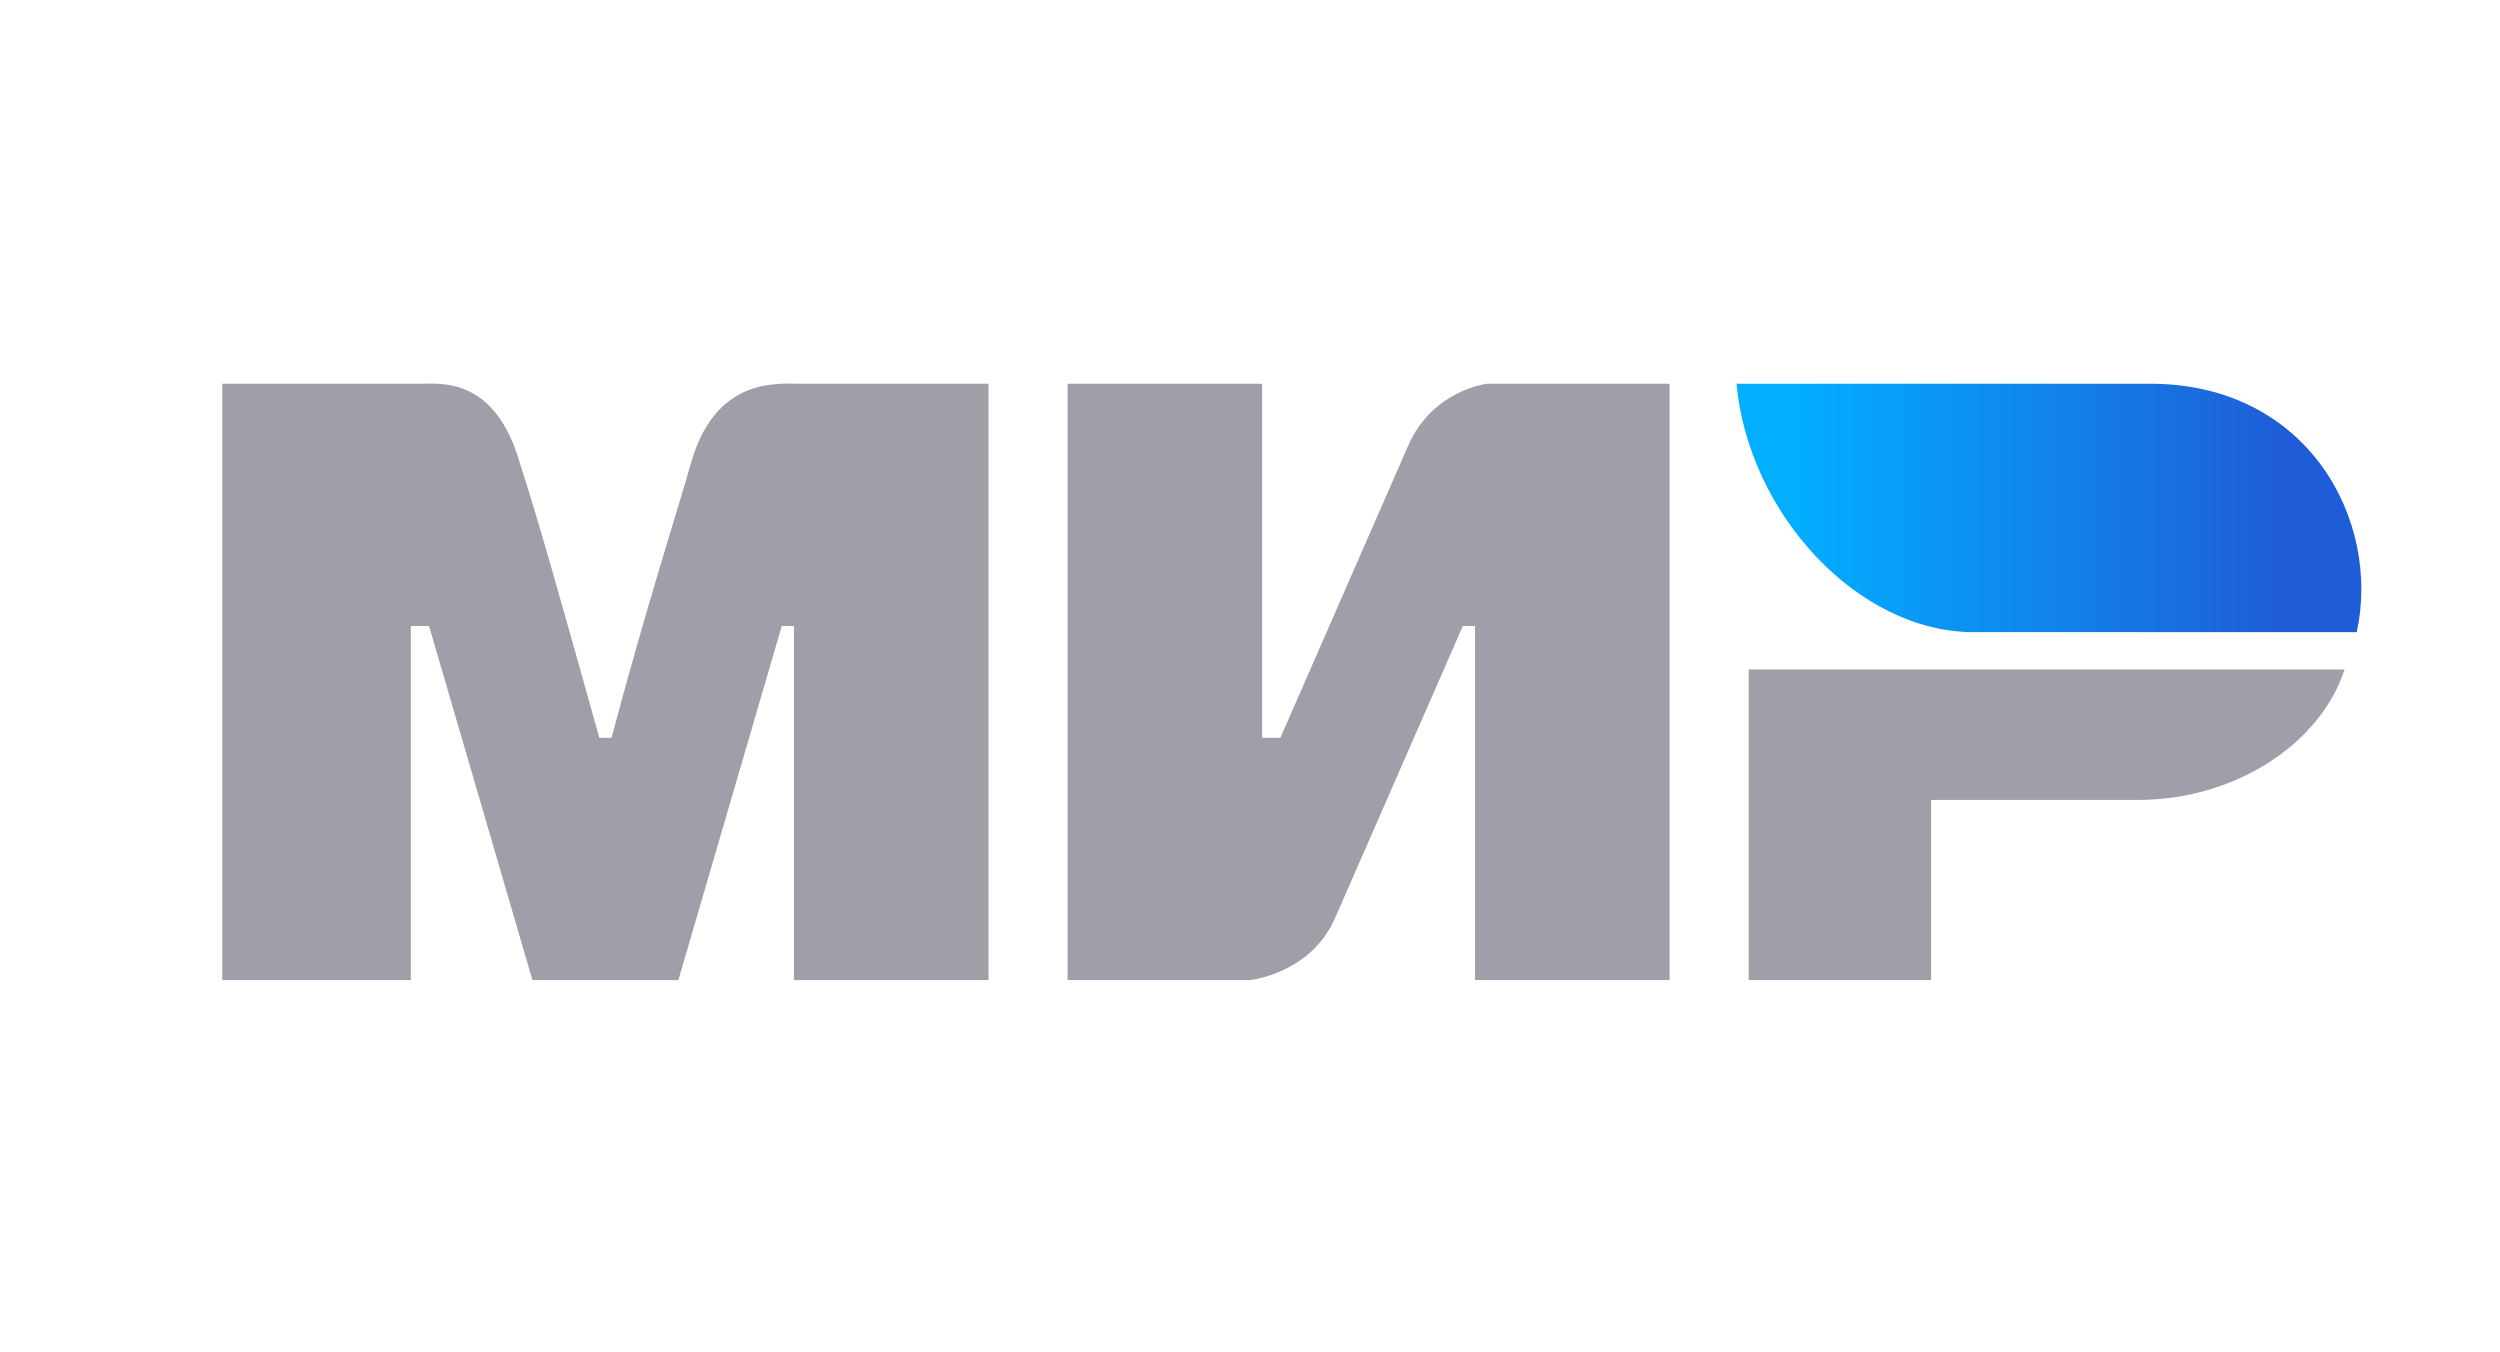
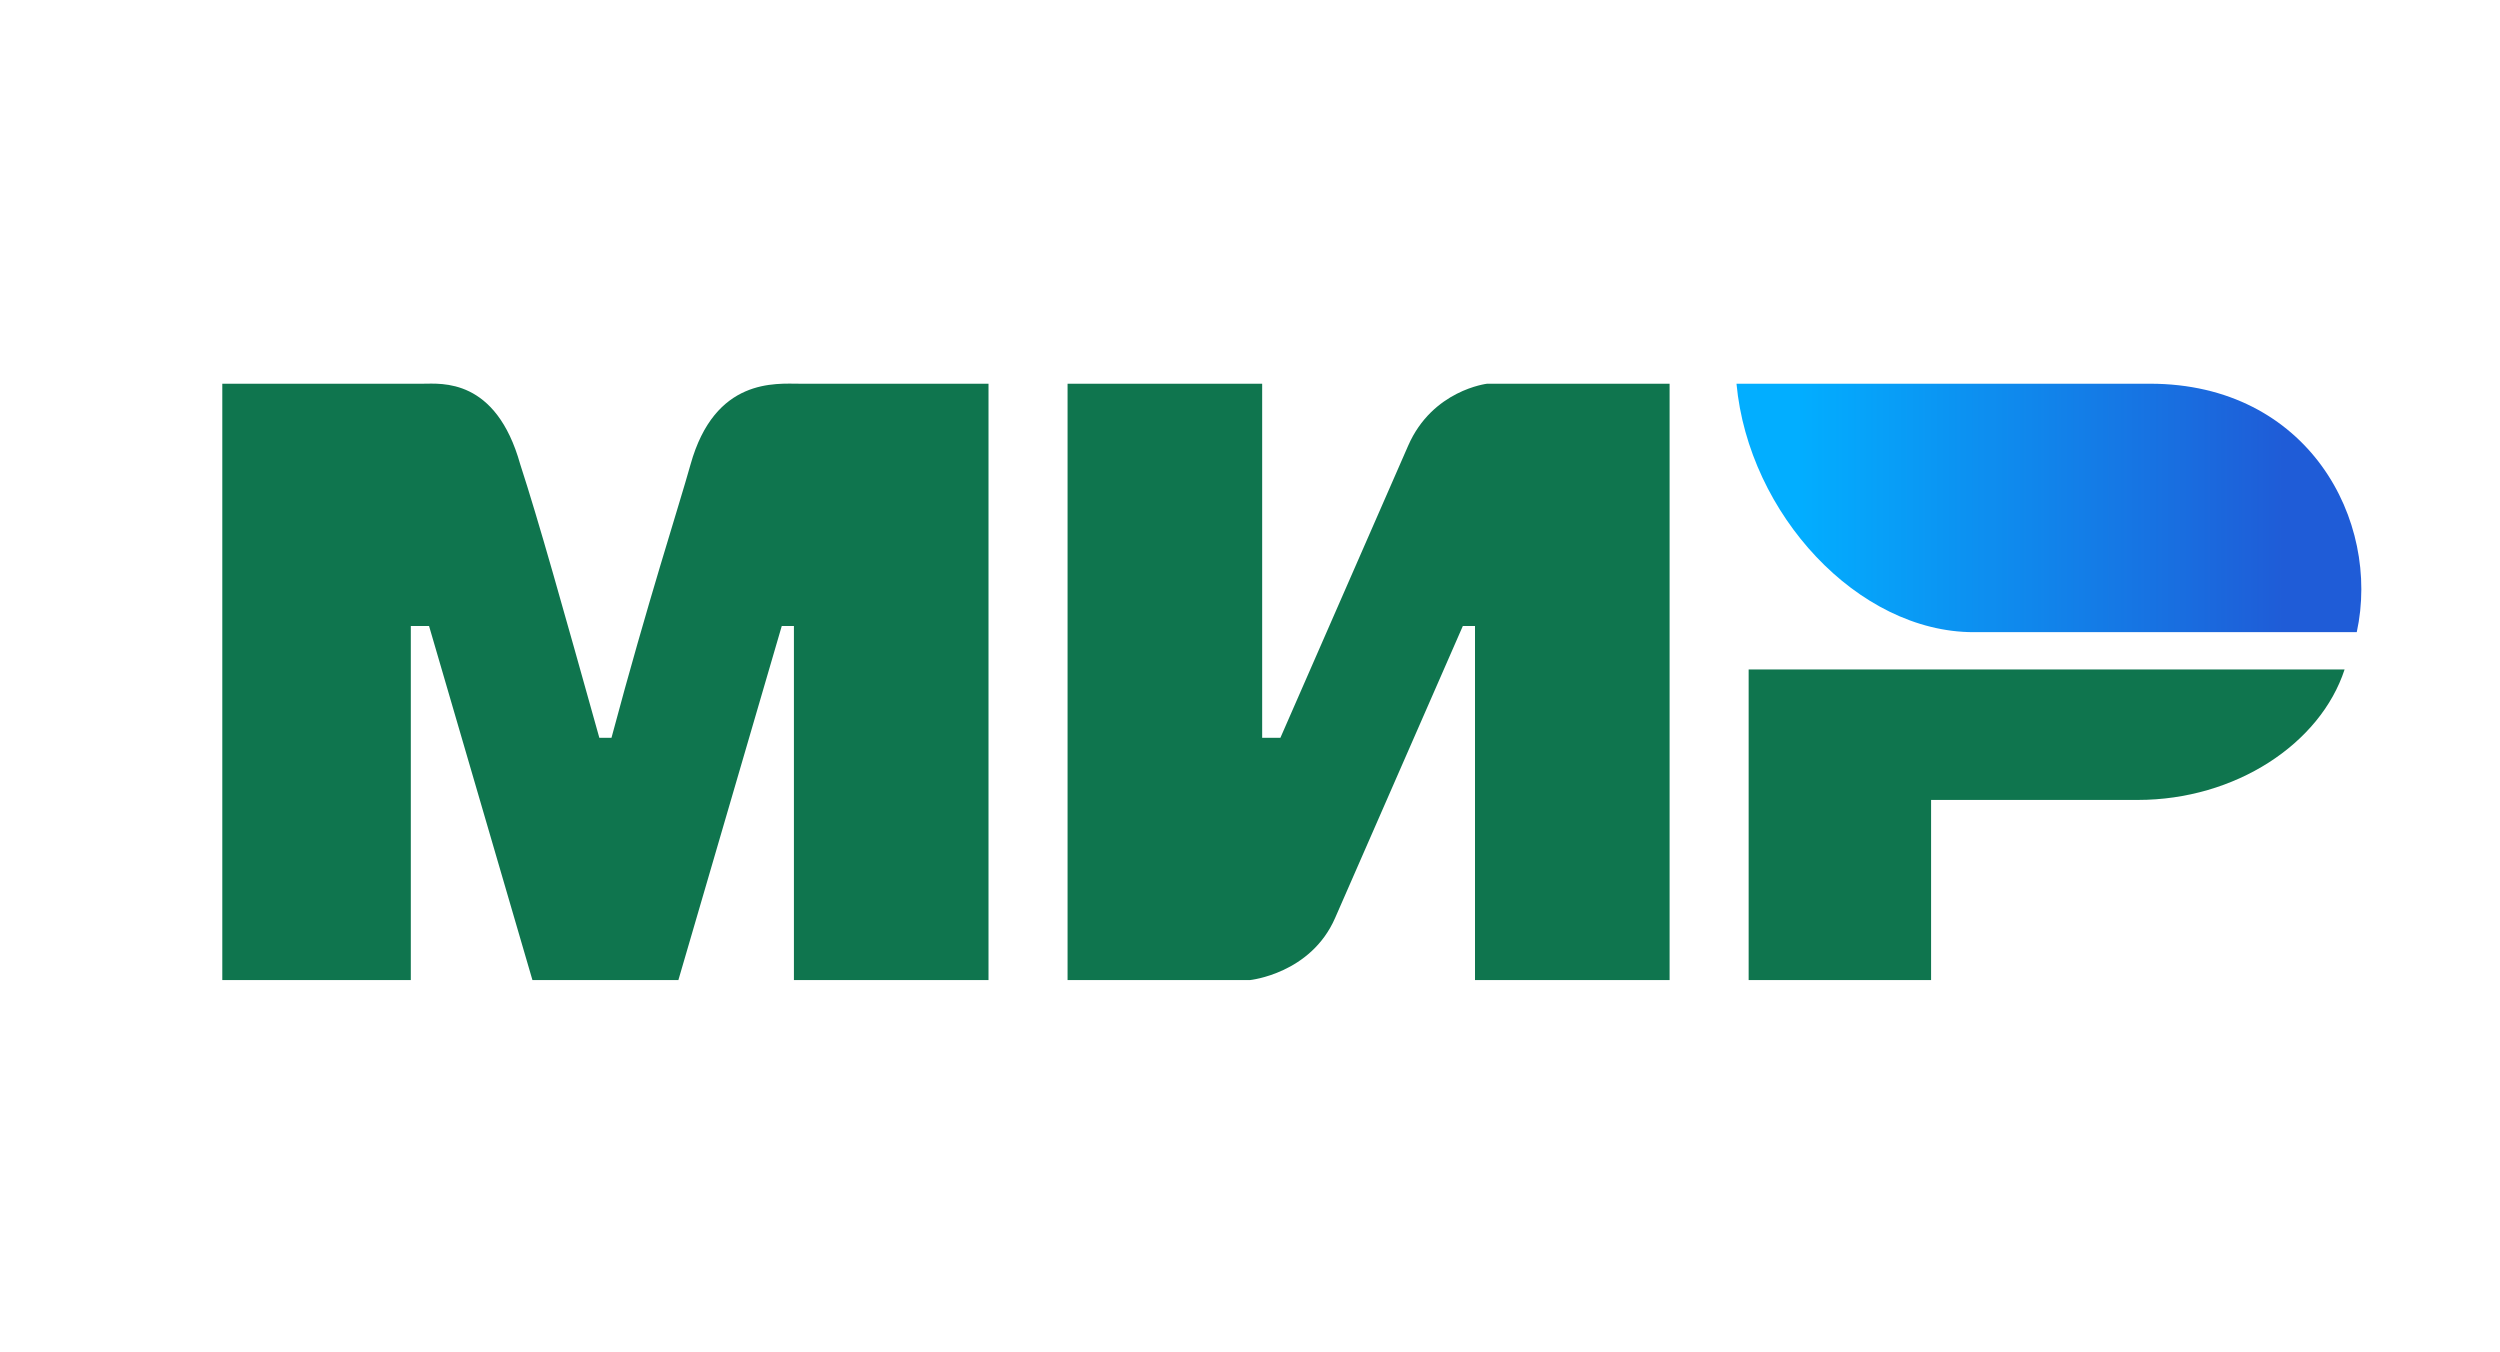
<svg xmlns="http://www.w3.org/2000/svg" width="37" height="20" viewBox="0 0 37 20" fill="none">
-   <path d="M3.29 5.679H6.26C6.53 5.679 7.34 5.587 7.7 6.874C7.97 7.702 8.33 8.989 8.87 10.919H9.05C9.59 8.897 10.04 7.518 10.22 6.874C10.58 5.587 11.48 5.679 11.84 5.679H14.63V14.505H11.75V9.265H11.57L10.04 14.505H7.88L6.35 9.265H6.08V14.505H3.29M15.8 5.679H18.68V10.919H18.95L20.84 6.598C21.2 5.771 22.01 5.679 22.01 5.679H24.71V14.505H21.83V9.265H21.65L19.76 13.585C19.4 14.413 18.5 14.505 18.5 14.505H15.8M28.58 11.839V14.505H25.88V9.908H34.7C34.34 11.011 33.08 11.839 31.64 11.839" fill="currentColor" fill-opacity="0.4" style="fill:#0D1126;fill:color(display-p3 0.051 0.067 0.149);fill-opacity:0.4;" />
+   <path d="M3.29 5.679H6.26C6.53 5.679 7.34 5.587 7.7 6.874C7.97 7.702 8.33 8.989 8.87 10.919H9.05C9.59 8.897 10.04 7.518 10.22 6.874C10.58 5.587 11.48 5.679 11.84 5.679H14.63V14.505H11.75V9.265H11.57L10.04 14.505H7.88L6.35 9.265H6.08V14.505H3.29M15.8 5.679H18.68V10.919H18.95L20.84 6.598C21.2 5.771 22.01 5.679 22.01 5.679H24.71V14.505H21.83V9.265H21.65L19.76 13.585C19.4 14.413 18.5 14.505 18.5 14.505H15.8M28.58 11.839V14.505H25.88V9.908H34.7C34.34 11.011 33.08 11.839 31.64 11.839" fill="#0F754E" />
  <path d="M34.88 9.356C35.24 7.702 34.16 5.679 31.82 5.679H25.7C25.88 7.61 27.5 9.356 29.21 9.356" fill="url(#paint0_linear_211_34894)" style="" />
  <defs>
    <linearGradient id="paint0_linear_211_34894" x1="33.8" y1="4.484" x2="26.6" y2="4.484" gradientUnits="userSpaceOnUse">
      <stop stop-color="#1F5CD7" style="stop-color:#1F5CD7;stop-color:color(display-p3 0.122 0.361 0.843);stop-opacity:1;" />
      <stop offset="1" stop-color="#02AEFF" style="stop-color:#02AEFF;stop-color:color(display-p3 0.008 0.682 1);stop-opacity:1;" />
    </linearGradient>
  </defs>
</svg>
